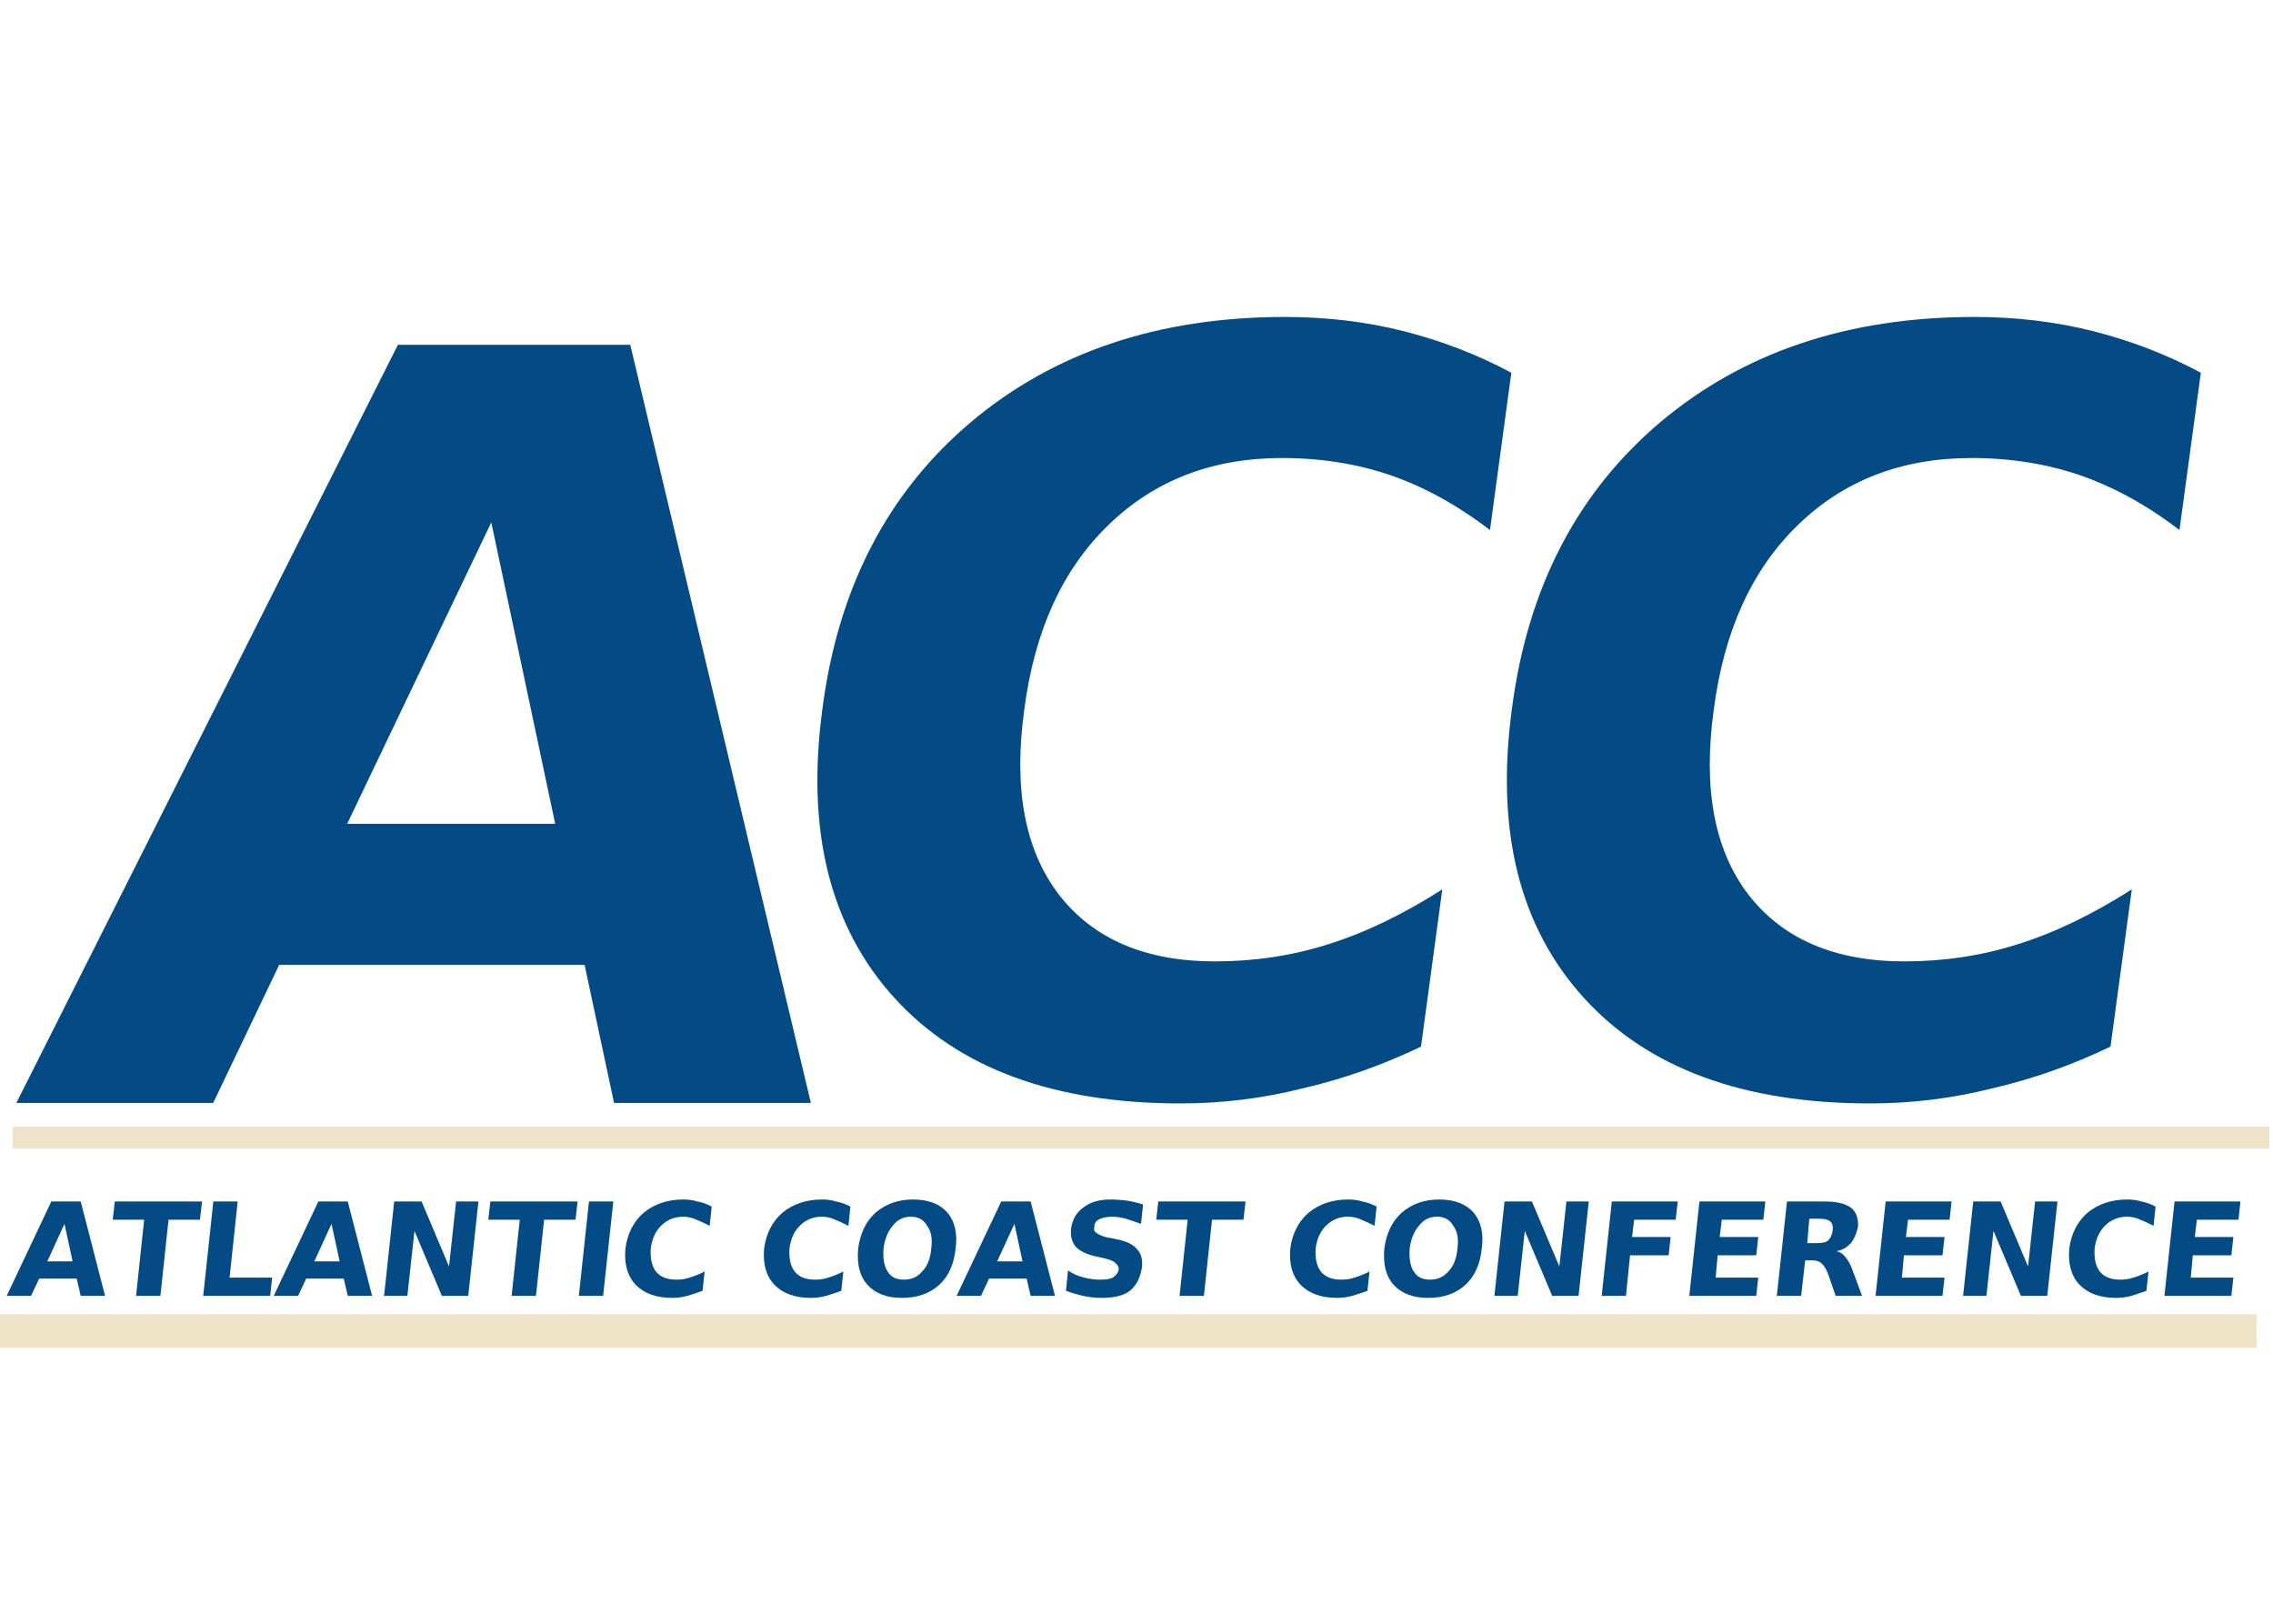
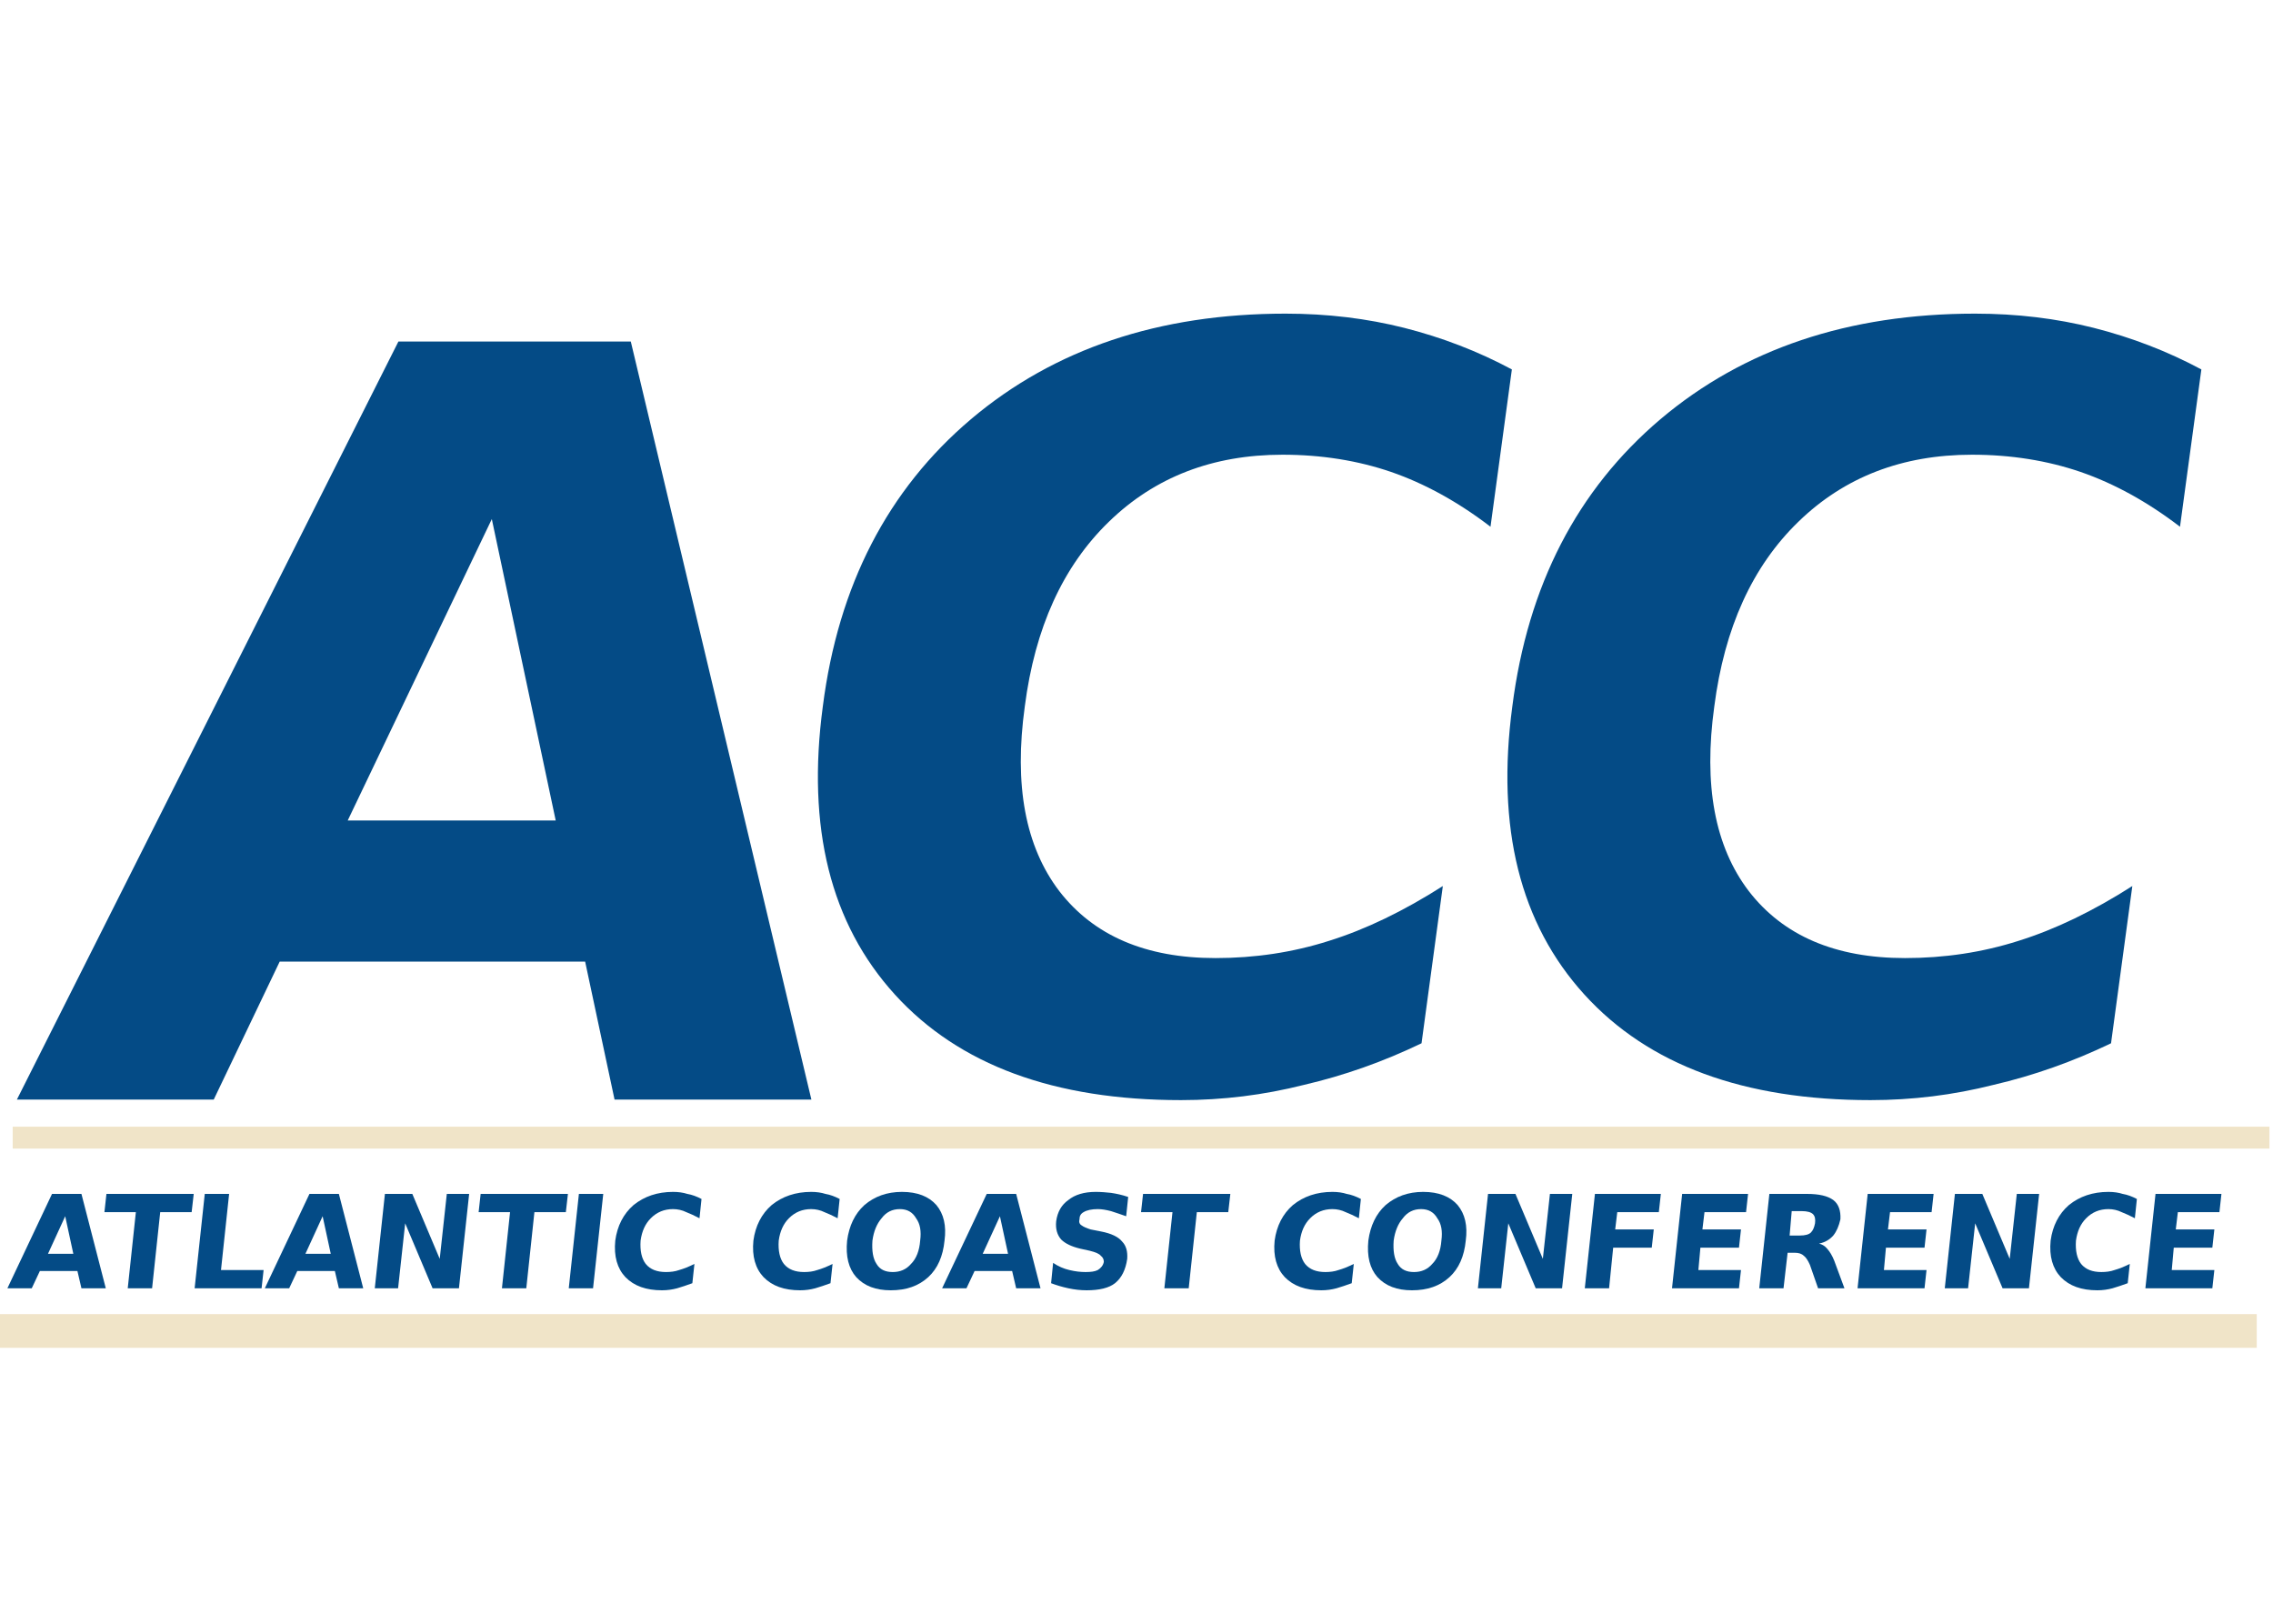
<svg xmlns="http://www.w3.org/2000/svg" xmlns:xlink="http://www.w3.org/1999/xlink" width="35pt" height="25pt" viewBox="0 0 35 25" version="1.1">
  <defs>
    <g>
      <symbol overflow="visible" id="glyph0-0">
        <path style="stroke:none;" d="M 0.422 2.828 L 2.297 -11.281 L 10.297 -11.281 L 8.422 2.828 Z M 1.438 1.938 L 7.641 1.938 L 9.281 -10.391 L 3.078 -10.391 Z M 1.438 1.938 " />
      </symbol>
      <symbol overflow="visible" id="glyph0-1">
        <path style="stroke:none;" d="M 8.828 -2.125 L 4.125 -2.125 L 3.109 0 L 0.078 0 L 5.953 -11.672 L 9.531 -11.672 L 12.312 0 L 9.281 0 Z M 5.172 -4.297 L 8.375 -4.297 L 7.391 -8.938 Z M 5.172 -4.297 " />
      </symbol>
      <symbol overflow="visible" id="glyph0-2">
        <path style="stroke:none;" d="M 10.797 -0.641 C 10.211 -0.359 9.609 -0.145 8.984 0 C 8.367 0.156 7.738 0.234 7.094 0.234 C 5.145 0.234 3.676 -0.305 2.688 -1.391 C 1.695 -2.484 1.328 -3.961 1.578 -5.828 C 1.816 -7.691 2.578 -9.164 3.859 -10.25 C 5.141 -11.332 6.754 -11.875 8.703 -11.875 C 9.348 -11.875 9.957 -11.801 10.531 -11.656 C 11.113 -11.508 11.664 -11.297 12.188 -11.016 L 11.859 -8.594 C 11.359 -8.977 10.848 -9.258 10.328 -9.438 C 9.816 -9.613 9.258 -9.703 8.656 -9.703 C 7.582 -9.703 6.691 -9.359 5.984 -8.672 C 5.273 -7.984 4.844 -7.035 4.688 -5.828 C 4.52 -4.617 4.695 -3.672 5.219 -2.984 C 5.75 -2.297 6.551 -1.953 7.625 -1.953 C 8.227 -1.953 8.812 -2.039 9.375 -2.219 C 9.938 -2.395 10.52 -2.676 11.125 -3.062 Z M 10.797 -0.641 " />
      </symbol>
      <symbol overflow="visible" id="glyph1-0">
        <path style="stroke:none;" d="M 0.047 0.359 L 0.25 -1.406 L 1.25 -1.406 L 1.047 0.359 Z M 0.188 0.25 L 0.953 0.25 L 1.125 -1.297 L 0.359 -1.297 Z M 0.188 0.25 " />
      </symbol>
      <symbol overflow="visible" id="glyph1-1">
        <path style="stroke:none;" d="M 1.094 -0.266 L 0.516 -0.266 L 0.391 0 L 0.016 0 L 0.703 -1.453 L 1.156 -1.453 L 1.531 0 L 1.156 0 Z M 0.641 -0.531 L 1.031 -0.531 L 0.906 -1.109 Z M 0.641 -0.531 " />
      </symbol>
      <symbol overflow="visible" id="glyph1-2">
        <path style="stroke:none;" d="M 0.172 -1.453 L 1.516 -1.453 L 1.484 -1.172 L 1 -1.172 L 0.875 0 L 0.5 0 L 0.625 -1.172 L 0.141 -1.172 Z M 0.172 -1.453 " />
      </symbol>
      <symbol overflow="visible" id="glyph1-3">
        <path style="stroke:none;" d="M 0.344 -1.453 L 0.719 -1.453 L 0.594 -0.281 L 1.25 -0.281 L 1.219 0 L 0.188 0 Z M 0.344 -1.453 " />
      </symbol>
      <symbol overflow="visible" id="glyph1-4">
        <path style="stroke:none;" d="M 0.344 -1.453 L 0.766 -1.453 L 1.188 -0.453 L 1.297 -1.453 L 1.641 -1.453 L 1.484 0 L 1.078 0 L 0.656 -1 L 0.547 0 L 0.188 0 Z M 0.344 -1.453 " />
      </symbol>
      <symbol overflow="visible" id="glyph1-5">
        <path style="stroke:none;" d="M 0.344 -1.453 L 0.719 -1.453 L 0.562 0 L 0.188 0 Z M 0.344 -1.453 " />
      </symbol>
      <symbol overflow="visible" id="glyph1-6">
        <path style="stroke:none;" d="M 1.359 -0.078 C 1.273 -0.047 1.195 -0.02 1.125 0 C 1.051 0.02 0.973 0.031 0.891 0.031 C 0.648 0.031 0.461 -0.035 0.328 -0.172 C 0.203 -0.305 0.148 -0.492 0.172 -0.734 C 0.203 -0.961 0.297 -1.145 0.453 -1.281 C 0.617 -1.414 0.82 -1.484 1.062 -1.484 C 1.145 -1.484 1.219 -1.473 1.281 -1.453 C 1.352 -1.441 1.426 -1.414 1.5 -1.375 L 1.469 -1.078 C 1.395 -1.117 1.328 -1.148 1.266 -1.172 C 1.203 -1.203 1.133 -1.219 1.062 -1.219 C 0.926 -1.219 0.812 -1.172 0.719 -1.078 C 0.633 -0.992 0.582 -0.879 0.562 -0.734 C 0.551 -0.578 0.578 -0.457 0.641 -0.375 C 0.711 -0.289 0.816 -0.25 0.953 -0.25 C 1.023 -0.25 1.094 -0.258 1.156 -0.281 C 1.227 -0.301 1.305 -0.332 1.391 -0.375 Z M 1.359 -0.078 " />
      </symbol>
      <symbol overflow="visible" id="glyph1-7">
        <path style="stroke:none;" d="" />
      </symbol>
      <symbol overflow="visible" id="glyph1-8">
        <path style="stroke:none;" d="M 0.984 -1.219 C 0.867 -1.219 0.773 -1.172 0.703 -1.078 C 0.629 -0.992 0.582 -0.879 0.562 -0.734 C 0.551 -0.578 0.57 -0.457 0.625 -0.375 C 0.676 -0.289 0.758 -0.25 0.875 -0.25 C 0.988 -0.25 1.082 -0.289 1.156 -0.375 C 1.238 -0.457 1.285 -0.578 1.297 -0.734 C 1.316 -0.879 1.297 -0.992 1.234 -1.078 C 1.18 -1.172 1.098 -1.219 0.984 -1.219 Z M 1.016 -1.484 C 1.254 -1.484 1.43 -1.414 1.547 -1.281 C 1.66 -1.145 1.703 -0.961 1.672 -0.734 C 1.648 -0.492 1.566 -0.305 1.422 -0.172 C 1.273 -0.035 1.082 0.031 0.844 0.031 C 0.613 0.031 0.438 -0.035 0.312 -0.172 C 0.195 -0.305 0.148 -0.492 0.172 -0.734 C 0.203 -0.961 0.289 -1.145 0.438 -1.281 C 0.594 -1.414 0.785 -1.484 1.016 -1.484 Z M 1.016 -1.484 " />
      </symbol>
      <symbol overflow="visible" id="glyph1-9">
        <path style="stroke:none;" d="M 1.359 -1.406 L 1.328 -1.109 C 1.242 -1.141 1.164 -1.164 1.094 -1.188 C 1.02 -1.207 0.953 -1.219 0.891 -1.219 C 0.797 -1.219 0.723 -1.203 0.672 -1.172 C 0.629 -1.148 0.609 -1.113 0.609 -1.062 C 0.598 -1.02 0.609 -0.988 0.641 -0.969 C 0.672 -0.945 0.719 -0.926 0.781 -0.906 L 0.938 -0.875 C 1.102 -0.844 1.211 -0.789 1.266 -0.719 C 1.328 -0.656 1.352 -0.566 1.344 -0.453 C 1.32 -0.285 1.258 -0.16 1.156 -0.078 C 1.062 -0.004 0.914 0.031 0.719 0.031 C 0.625 0.031 0.531 0.02 0.438 0 C 0.344 -0.02 0.254 -0.047 0.172 -0.078 L 0.203 -0.391 C 0.285 -0.336 0.367 -0.301 0.453 -0.281 C 0.547 -0.258 0.629 -0.25 0.703 -0.25 C 0.785 -0.25 0.848 -0.258 0.891 -0.281 C 0.941 -0.312 0.973 -0.352 0.984 -0.406 C 0.984 -0.445 0.969 -0.477 0.938 -0.5 C 0.914 -0.531 0.859 -0.555 0.766 -0.578 L 0.625 -0.609 C 0.488 -0.641 0.391 -0.688 0.328 -0.75 C 0.266 -0.82 0.238 -0.914 0.25 -1.031 C 0.27 -1.176 0.332 -1.285 0.438 -1.359 C 0.539 -1.441 0.68 -1.484 0.859 -1.484 C 0.941 -1.484 1.02 -1.477 1.094 -1.469 C 1.176 -1.457 1.266 -1.438 1.359 -1.406 Z M 1.359 -1.406 " />
      </symbol>
      <symbol overflow="visible" id="glyph1-10">
        <path style="stroke:none;" d="M 0.344 -1.453 L 1.359 -1.453 L 1.328 -1.172 L 0.688 -1.172 L 0.656 -0.906 L 1.25 -0.906 L 1.219 -0.625 L 0.625 -0.625 L 0.562 0 L 0.188 0 Z M 0.344 -1.453 " />
      </symbol>
      <symbol overflow="visible" id="glyph1-11">
        <path style="stroke:none;" d="M 0.344 -1.453 L 1.359 -1.453 L 1.328 -1.172 L 0.688 -1.172 L 0.656 -0.906 L 1.25 -0.906 L 1.219 -0.625 L 0.625 -0.625 L 0.594 -0.281 L 1.25 -0.281 L 1.219 0 L 0.188 0 Z M 0.344 -1.453 " />
      </symbol>
      <symbol overflow="visible" id="glyph1-12">
        <path style="stroke:none;" d="M 0.812 -0.812 C 0.895 -0.812 0.953 -0.828 0.984 -0.859 C 1.016 -0.891 1.035 -0.938 1.047 -1 C 1.055 -1.062 1.047 -1.109 1.016 -1.141 C 0.984 -1.172 0.926 -1.188 0.844 -1.188 L 0.688 -1.188 L 0.656 -0.812 Z M 0.625 -0.547 L 0.562 0 L 0.188 0 L 0.344 -1.453 L 0.922 -1.453 C 1.109 -1.453 1.242 -1.422 1.328 -1.359 C 1.41 -1.297 1.445 -1.195 1.438 -1.062 C 1.414 -0.957 1.379 -0.875 1.328 -0.812 C 1.273 -0.75 1.203 -0.707 1.109 -0.688 C 1.16 -0.676 1.203 -0.648 1.234 -0.609 C 1.273 -0.566 1.312 -0.504 1.344 -0.422 L 1.5 0 L 1.094 0 L 0.969 -0.359 C 0.938 -0.43 0.906 -0.477 0.875 -0.5 C 0.844 -0.531 0.797 -0.547 0.734 -0.547 Z M 0.625 -0.547 " />
      </symbol>
    </g>
  </defs>
  <g id="surface1">
    <g style="fill:rgb(1.569%,29.412%,52.549%);fill-opacity:1;">
-       <use xlink:href="#glyph0-1" x="0.174" y="16.981" />
+       <use xlink:href="#glyph0-1" x="0.182" y="16.93" />
    </g>
    <g style="fill:rgb(1.569%,29.412%,52.549%);fill-opacity:1;">
-       <use xlink:href="#glyph0-2" x="11.084" y="16.755" />
+       <use xlink:href="#glyph0-2" x="11.092" y="16.704" />
    </g>
    <g style="fill:rgb(1.569%,29.412%,52.549%);fill-opacity:1;">
-       <use xlink:href="#glyph0-2" x="21.701" y="16.755" />
+       <use xlink:href="#glyph0-2" x="21.709" y="16.704" />
    </g>
    <path style="fill:none;stroke-width:2.697;stroke-linecap:butt;stroke-linejoin:miter;stroke:rgb(94.118%,89.412%,78.431%);stroke-opacity:1;stroke-miterlimit:4;" d="M 1.546 140.125 L 276.567 140.125 " transform="matrix(0.126354,0,0,0.125,0,0)" />
    <path style="fill:none;stroke-width:4.15;stroke-linecap:butt;stroke-linejoin:miter;stroke:rgb(94.118%,89.412%,78.431%);stroke-opacity:1;stroke-miterlimit:4;" d="M 0 163.938 L 275.021 163.938 " transform="matrix(0.126354,0,0,0.125,0,0)" />
    <g style="fill:rgb(1.569%,29.412%,52.549%);fill-opacity:1;">
-       <use xlink:href="#glyph1-1" x="0.087" y="19.952" />
-       <use xlink:href="#glyph1-2" x="1.595" y="19.952" />
-       <use xlink:href="#glyph1-3" x="2.941" y="19.952" />
-       <use xlink:href="#glyph1-1" x="4.199" y="19.952" />
-       <use xlink:href="#glyph1-4" x="5.726" y="19.952" />
-       <use xlink:href="#glyph1-2" x="7.378" y="19.952" />
-       <use xlink:href="#glyph1-5" x="8.725" y="19.952" />
-       <use xlink:href="#glyph1-6" x="9.459" y="19.952" />
-       <use xlink:href="#glyph1-7" x="10.907" y="19.952" />
-       <use xlink:href="#glyph1-6" x="11.595" y="19.952" />
-       <use xlink:href="#glyph1-8" x="13.043" y="19.952" />
-       <use xlink:href="#glyph1-1" x="14.714" y="19.952" />
-       <use xlink:href="#glyph1-9" x="16.242" y="19.952" />
-       <use xlink:href="#glyph1-2" x="17.663" y="19.952" />
-       <use xlink:href="#glyph1-7" x="19.01" y="19.952" />
-       <use xlink:href="#glyph1-6" x="19.697" y="19.952" />
-       <use xlink:href="#glyph1-8" x="21.145" y="19.952" />
-       <use xlink:href="#glyph1-4" x="22.823" y="19.952" />
-       <use xlink:href="#glyph1-10" x="24.475" y="19.952" />
-       <use xlink:href="#glyph1-11" x="25.824" y="19.952" />
-       <use xlink:href="#glyph1-12" x="27.172" y="19.952" />
-       <use xlink:href="#glyph1-11" x="28.692" y="19.952" />
-       <use xlink:href="#glyph1-4" x="30.04" y="19.952" />
-       <use xlink:href="#glyph1-6" x="31.692" y="19.952" />
-       <use xlink:href="#glyph1-11" x="33.14" y="19.952" />
+       <use xlink:href="#glyph1-1" x="0.098" y="19.835" />
+       <use xlink:href="#glyph1-2" x="1.467" y="19.835" />
+       <use xlink:href="#glyph1-3" x="2.809" y="19.835" />
+       <use xlink:href="#glyph1-1" x="4.062" y="19.835" />
+       <use xlink:href="#glyph1-4" x="5.583" y="19.835" />
+       <use xlink:href="#glyph1-2" x="7.229" y="19.835" />
+       <use xlink:href="#glyph1-5" x="8.57" y="19.835" />
+       <use xlink:href="#glyph1-6" x="9.302" y="19.835" />
+       <use xlink:href="#glyph1-7" x="10.745" y="19.835" />
+       <use xlink:href="#glyph1-6" x="11.429" y="19.835" />
+       <use xlink:href="#glyph1-8" x="12.872" y="19.835" />
+       <use xlink:href="#glyph1-1" x="14.491" y="19.835" />
+       <use xlink:href="#glyph1-9" x="16.013" y="19.835" />
+       <use xlink:href="#glyph1-2" x="17.429" y="19.835" />
+       <use xlink:href="#glyph1-7" x="18.77" y="19.835" />
+       <use xlink:href="#glyph1-6" x="19.455" y="19.835" />
+       <use xlink:href="#glyph1-8" x="20.898" y="19.835" />
+       <use xlink:href="#glyph1-4" x="22.569" y="19.835" />
+       <use xlink:href="#glyph1-10" x="24.215" y="19.835" />
+       <use xlink:href="#glyph1-11" x="25.558" y="19.835" />
+       <use xlink:href="#glyph1-12" x="26.901" y="19.835" />
+       <use xlink:href="#glyph1-11" x="28.415" y="19.835" />
+       <use xlink:href="#glyph1-4" x="29.758" y="19.835" />
+       <use xlink:href="#glyph1-6" x="31.404" y="19.835" />
+       <use xlink:href="#glyph1-11" x="32.847" y="19.835" />
    </g>
  </g>
</svg>
